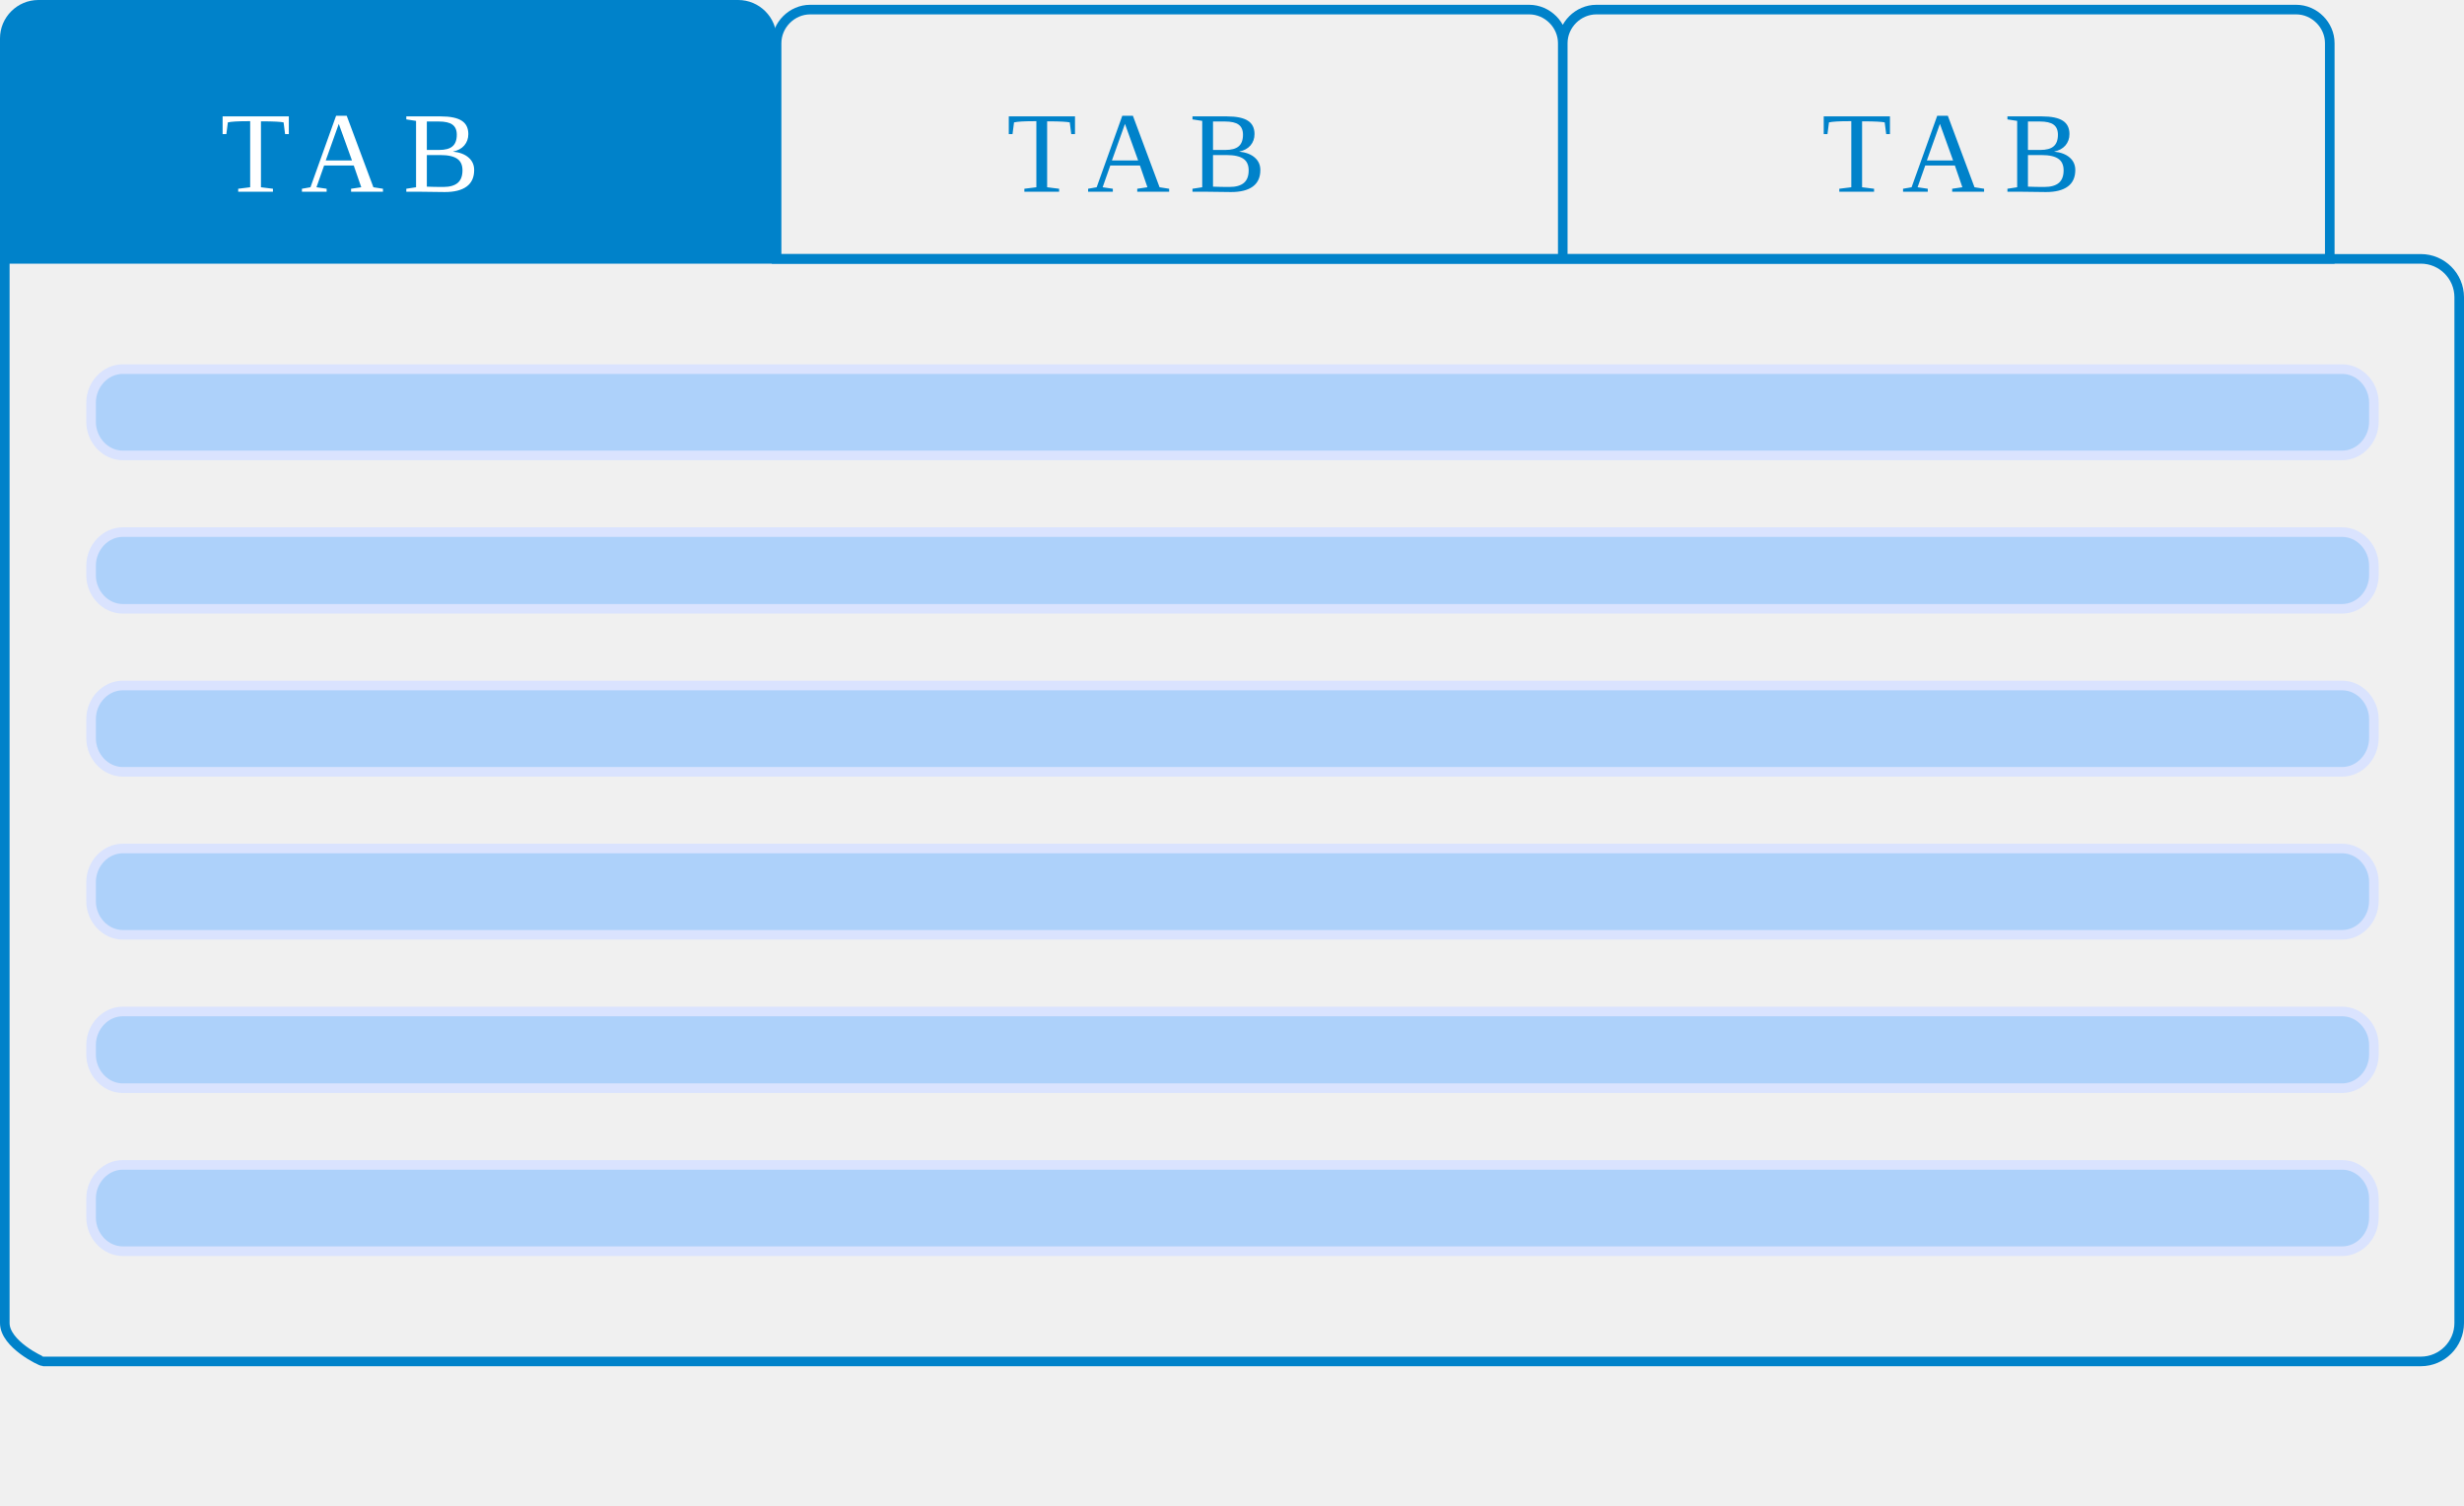
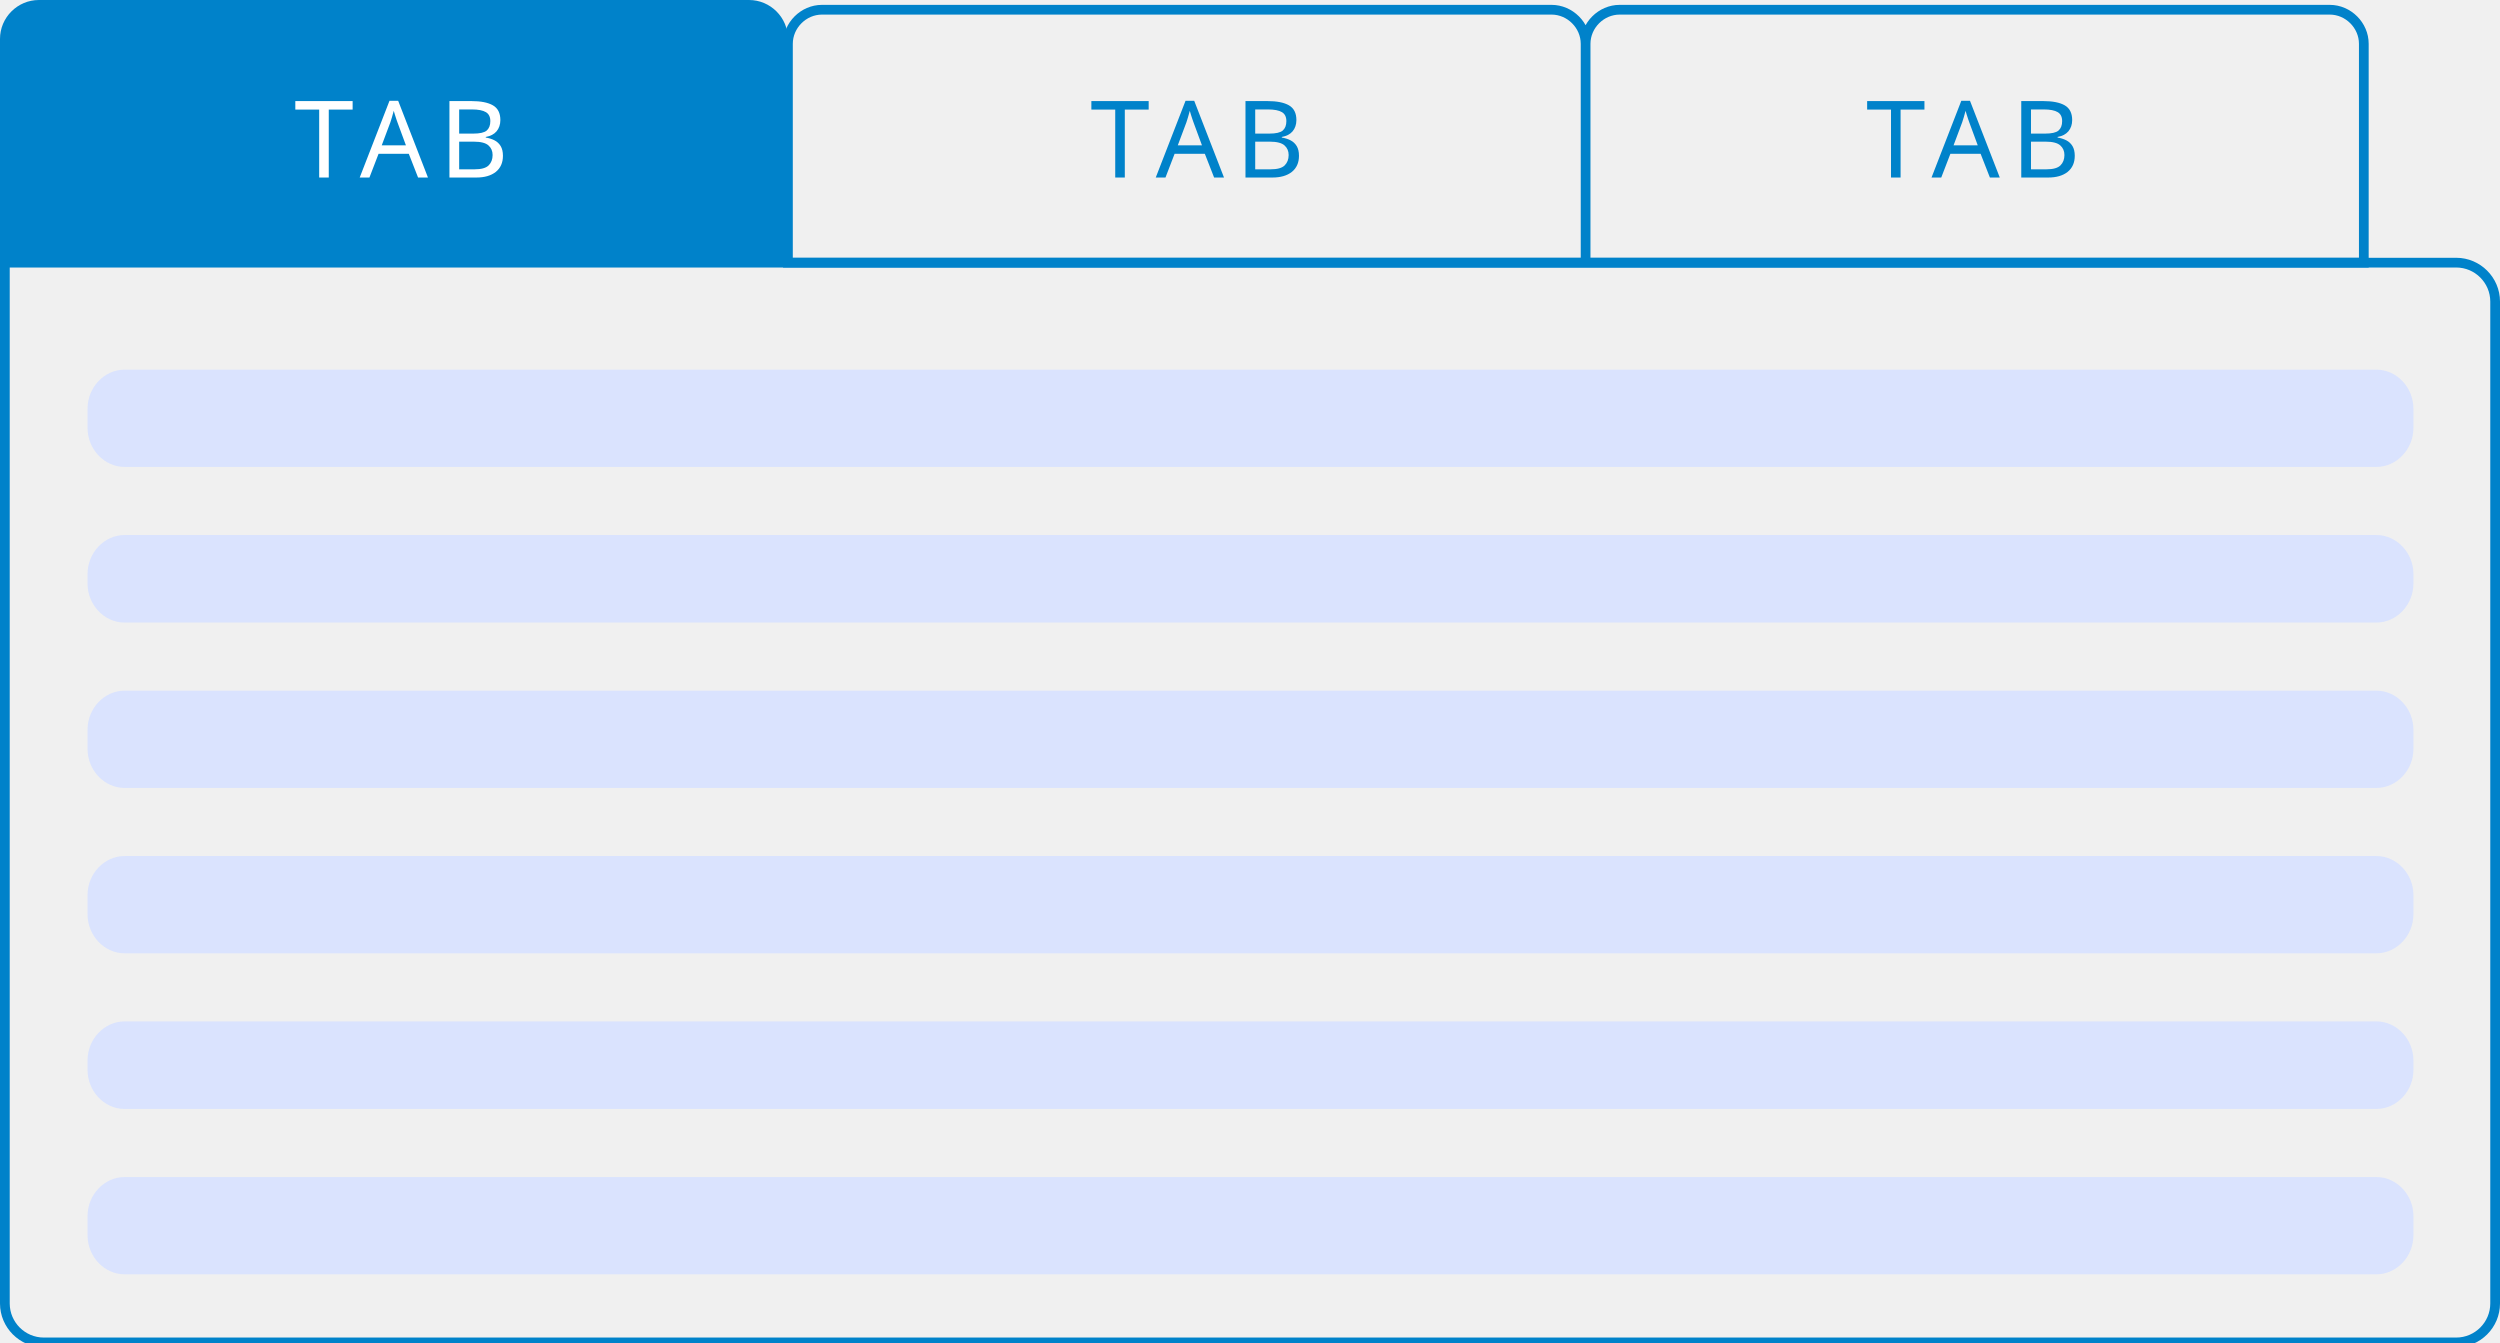
- <svg xmlns="http://www.w3.org/2000/svg" xml:space="preserve" baseProfile="tiny" version="1.2" viewBox="0 0 257 157">
+ <svg xmlns="http://www.w3.org/2000/svg" xml:space="preserve" baseProfile="tiny" version="1.2" viewBox="0 0 257 138">
  <path fill="#0082CA" d="M0 4c0-2.2 1.8-4 4-4h73c2.2 0 4 1.8 4 4v23H0" />
  <path fill="none" stroke="#0082CA" d="M84.5 1h75c1.9 0 3.5 1.6 3.5 3.5V27H81V4.5C81 2.6 82.6 1 84.5 1zM166.5 1h73c1.9 0 3.5 1.6 3.5 3.5V27h-80V4.5c0-1.9 1.6-3.5 3.5-3.5z" />
-   <path fill="#add1fa" stroke="#DAE3FE" d="M12.8 38.5h231.5c1.8 0 3.3 1.6 3.3 3.5v2c0 1.9-1.5 3.5-3.3 3.5H12.8c-1.8 0-3.3-1.6-3.3-3.5v-2c0-1.9 1.5-3.5 3.3-3.5zM12.8 55.5h231.5c1.8 0 3.3 1.6 3.3 3.5v1c0 1.9-1.5 3.5-3.3 3.5H12.8c-1.8 0-3.3-1.6-3.3-3.5v-1c0-1.9 1.5-3.5 3.3-3.5zM12.8 71.5h231.5c1.8 0 3.3 1.6 3.3 3.5v2c0 1.9-1.5 3.5-3.3 3.5H12.8c-1.8 0-3.3-1.6-3.3-3.5v-2c0-1.9 1.5-3.5 3.3-3.5zM12.8 88.5h231.5c1.8 0 3.3 1.6 3.3 3.5v2c0 1.9-1.5 3.5-3.3 3.5H12.8c-1.8 0-3.3-1.6-3.3-3.5v-2c0-1.9 1.5-3.5 3.3-3.5zM12.8 105.5h231.5c1.8 0 3.3 1.6 3.3 3.5v1c0 1.9-1.5 3.5-3.3 3.5H12.8c-1.8 0-3.3-1.6-3.3-3.5v-1c0-1.9 1.5-3.5 3.3-3.5zM12.8 121.5h231.5c1.8 0 3.3 1.6 3.3 3.5v2c0 1.9-1.5 3.5-3.3 3.5H12.8c-1.8 0-3.3-1.6-3.3-3.5v-2c0-1.9 1.5-3.5 3.3-3.5z" />
-   <g font-size="12" letter-spacing="2">
-     <text x="23" y="20" fill="#FFF">TAB</text>
-     <text x="105" y="20" fill="#0082CA">TAB</text>
-     <text x="190" y="20" fill="#0082CA">TAB</text>
-   </g>
-   <path fill="none" stroke="#0082CA" d="M252.5 142H4.5c-.2 0-4-1.8-4-4V27h252c2.2 0 4 1.8 4 4v107c0 2.2-1.8 4-4 4z" />
+   <path fill="#DAE3FE" stroke="#DAE3FE" d="M12.8 38.5h231.5c1.8 0 3.3 1.6 3.3 3.5v2c0 1.9-1.5 3.5-3.3 3.5H12.8c-1.8 0-3.3-1.6-3.3-3.5v-2c0-1.9 1.5-3.5 3.3-3.5zM12.8 55.5h231.5c1.8 0 3.3 1.6 3.3 3.5v1c0 1.9-1.5 3.5-3.3 3.5H12.8c-1.8 0-3.3-1.6-3.3-3.5v-1c0-1.9 1.5-3.5 3.3-3.5zM12.8 71.5h231.5c1.8 0 3.3 1.6 3.3 3.5v2c0 1.9-1.5 3.5-3.3 3.5H12.8c-1.8 0-3.3-1.6-3.3-3.5v-2c0-1.9 1.5-3.5 3.3-3.5zM12.8 88.5h231.5c1.8 0 3.3 1.6 3.3 3.5v2c0 1.9-1.5 3.5-3.3 3.5H12.8c-1.8 0-3.3-1.6-3.3-3.5v-2c0-1.9 1.5-3.5 3.3-3.5zM12.8 105.5h231.5c1.8 0 3.3 1.6 3.3 3.5v1c0 1.9-1.5 3.5-3.3 3.5H12.8c-1.8 0-3.3-1.6-3.3-3.5v-1c0-1.9 1.5-3.5 3.3-3.5zM12.8 121.5h231.5c1.8 0 3.3 1.6 3.3 3.5v2c0 1.9-1.5 3.5-3.3 3.5H12.8c-1.8 0-3.3-1.6-3.3-3.5v-2c0-1.9 1.5-3.5 3.3-3.5z" />
+   <text fill="#FFF" font-family="'ArialMT'" font-size="12" transform="translate(44.558 17.25)"> </text>
+   <text fill="#0082CA" font-family="'ArialMT'" font-size="12" transform="translate(134.058 17.25)"> </text>
+   <text fill="#0082CA" font-family="'ArialMT'" font-size="12" transform="translate(222.308 17.25)"> </text>
+   <text fill="#FFF" font-family="'ArialMT'" font-size="11" transform="translate(30.25 18.25)">T</text>
+   <text fill="#FFF" font-family="'ArialMT'" font-size="11" transform="translate(36.978 18.25)">A</text>
+   <text fill="#FFF" font-family="'ArialMT'" font-size="11" transform="translate(45.14 18.25)">B</text>
+   <text fill="#0082CA" font-family="'ArialMT'" font-size="11" transform="translate(112.083 18.25)">T</text>
+   <text fill="#0082CA" font-family="'ArialMT'" font-size="11" transform="translate(118.811 18.25)">A</text>
+   <text fill="#0082CA" font-family="'ArialMT'" font-size="11" transform="translate(126.973 18.25)">B</text>
+   <text fill="#0082CA" font-family="'ArialMT'" font-size="11" transform="translate(191.833 18.25)">T</text>
+   <text fill="#0082CA" font-family="'ArialMT'" font-size="11" transform="translate(198.561 18.25)">A</text>
+   <text fill="#0082CA" font-family="'ArialMT'" font-size="11" transform="translate(206.723 18.25)">B</text>
+   <path fill="none" stroke="#0082CA" d="M252.5 138H4.5c-2.2 0-4-1.8-4-4V27h252c2.2 0 4 1.8 4 4v103c0 2.2-1.8 4-4 4z" />
</svg>
